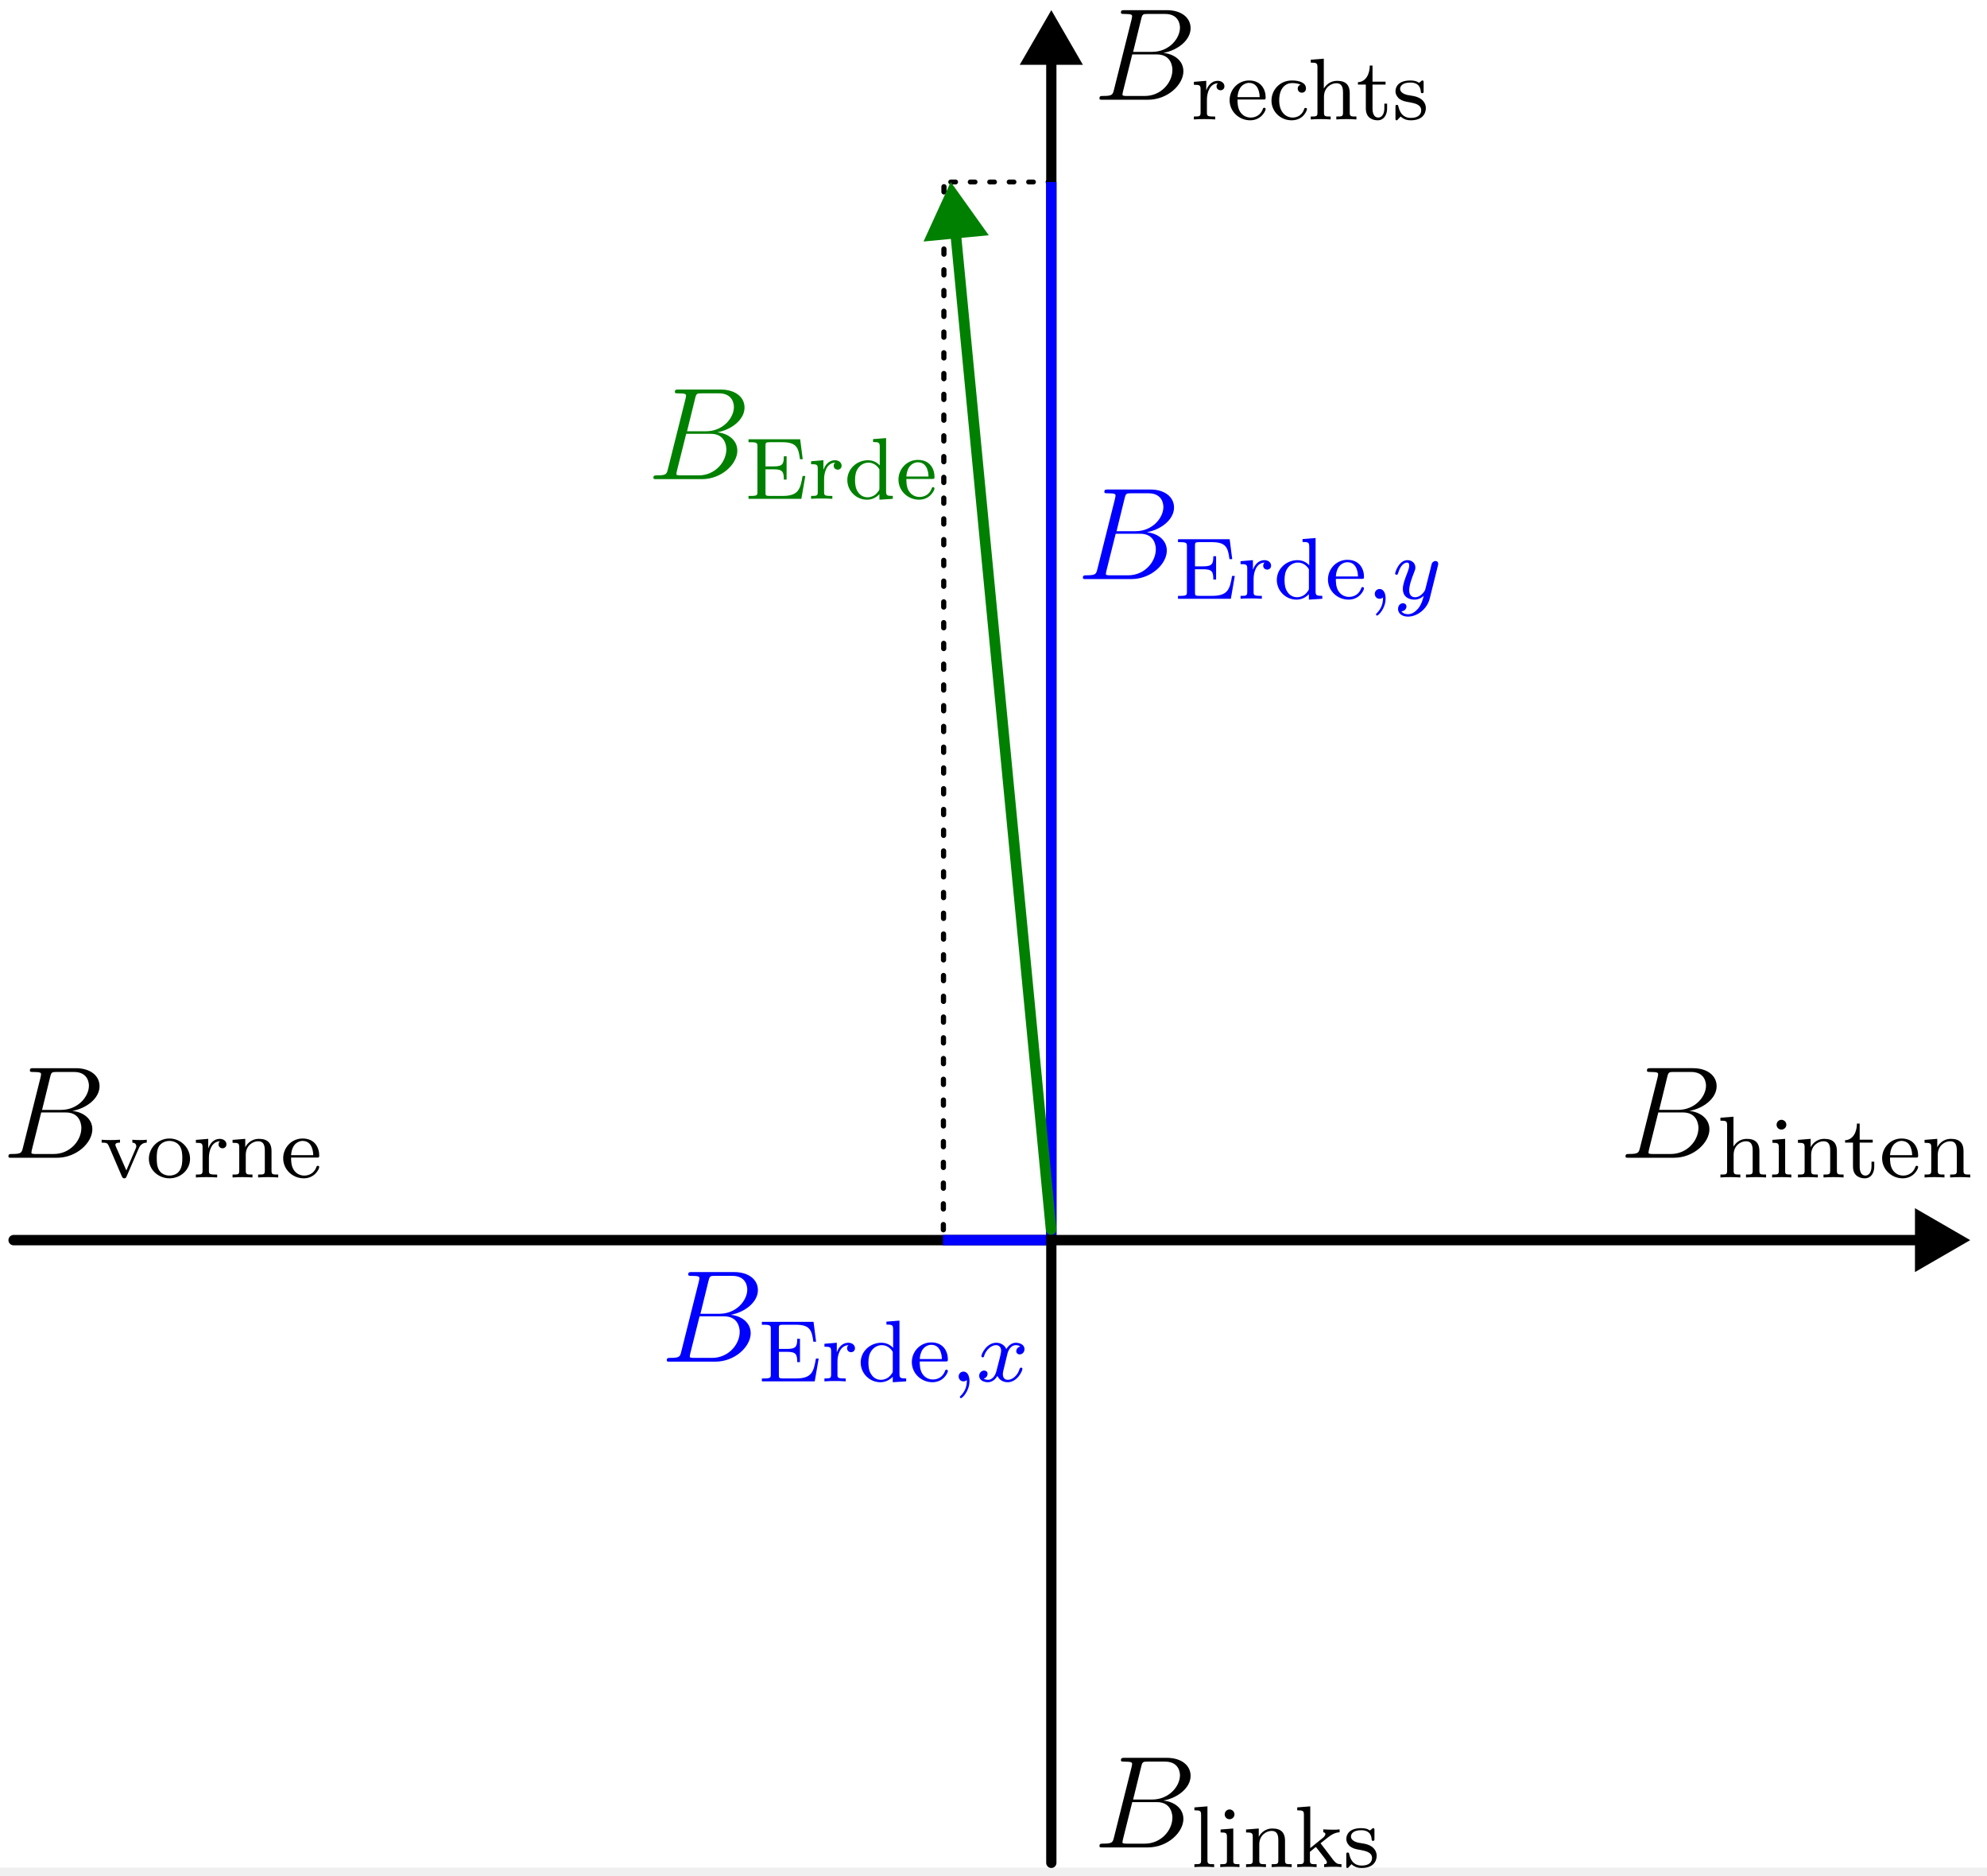
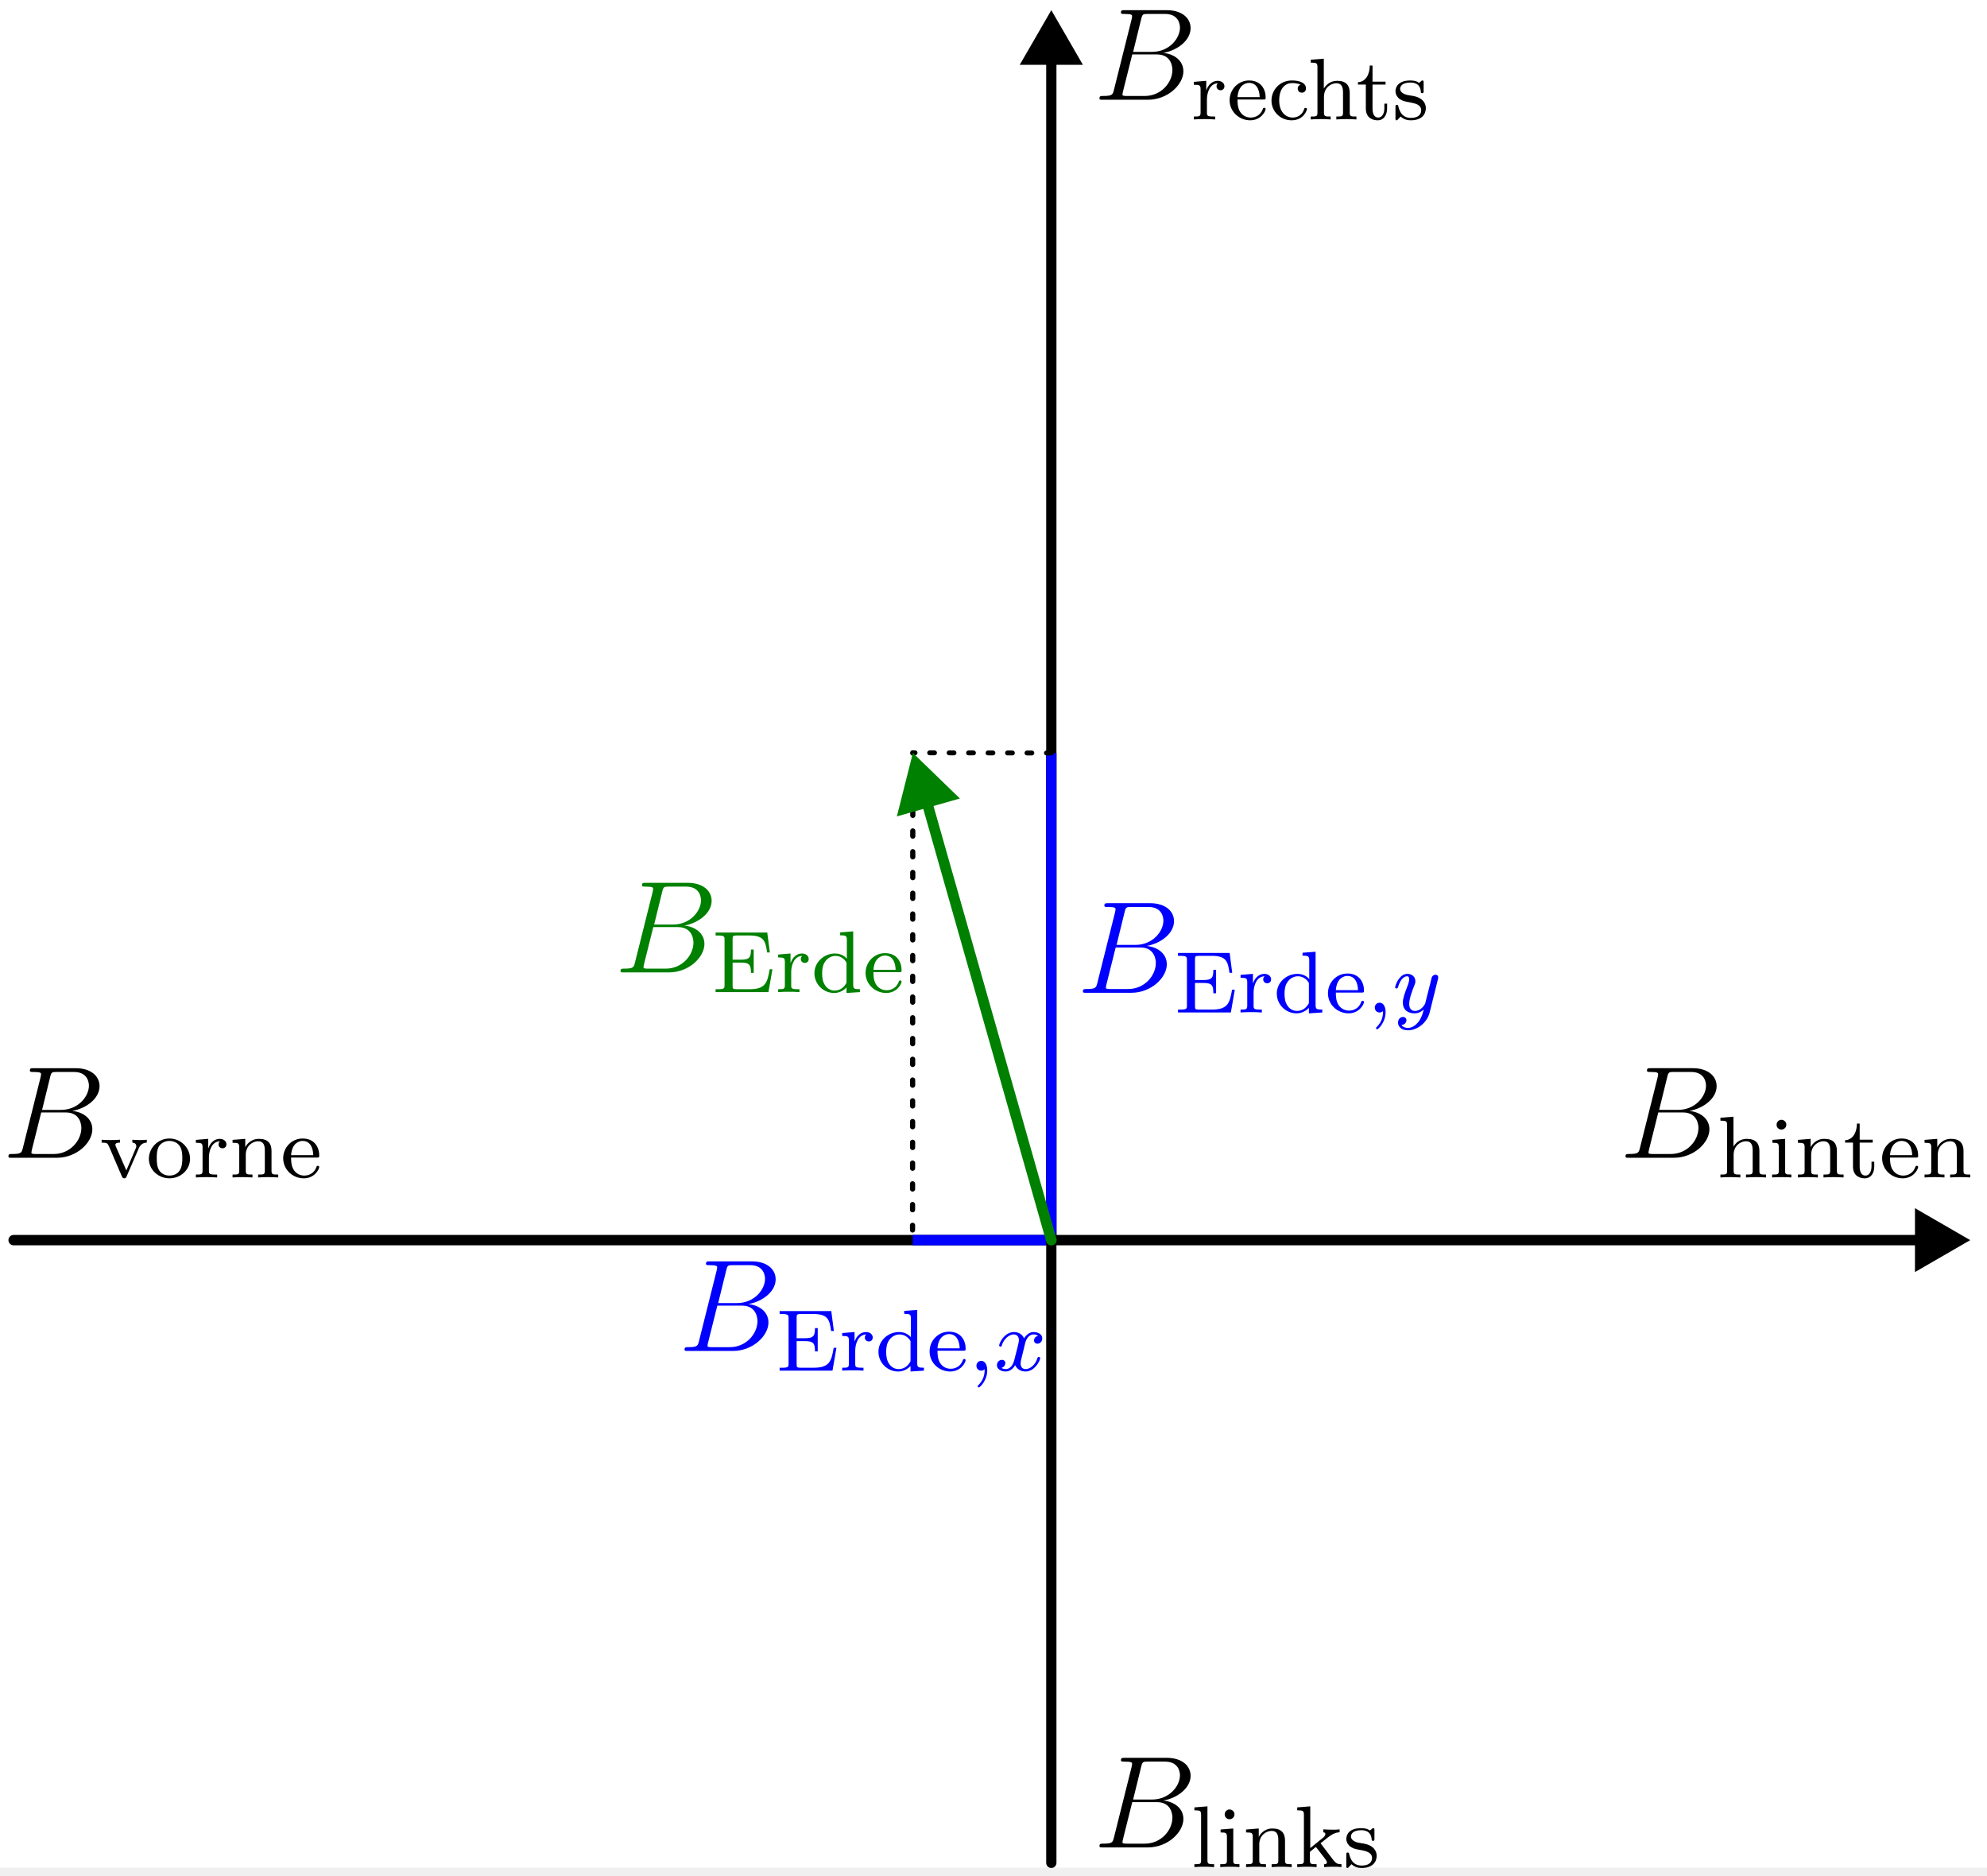
<svg xmlns="http://www.w3.org/2000/svg" xmlns:xlink="http://www.w3.org/1999/xlink" width="191.482mm" height="180.739mm" viewBox="0 0 191.482 180.739" version="1.1" id="svg1" xml:space="preserve">
  <defs id="defs1">
    <marker style="overflow:visible" id="marker7" refX="0" refY="0" orient="auto-start-reverse" markerWidth="1" markerHeight="1" viewBox="0 0 1 1" preserveAspectRatio="xMidYMid">
      <path transform="scale(0.5)" style="fill:context-stroke;fill-rule:evenodd;stroke:context-stroke;stroke-width:1pt" d="M 5.77,0 -2.88,5 V -5 Z" id="path7" />
    </marker>
    <g id="g19">
      <g id="glyph-0-0">
        <path d="m 7.906,-6.562 c 0,0.969 -0.969,2.203 -2.547,2.203 H 3.641 L 4.375,-7.344 C 4.484,-7.797 4.531,-7.812 5,-7.812 h 1.547 c 1.359,0 1.359,1.141 1.359,1.25 z m 0.312,3.969 c 0,-0.984 -0.859,-1.578 -1.828,-1.672 C 7.703,-4.5 8.875,-5.422 8.875,-6.516 8.875,-7.453 8.062,-8.156 6.703,-8.156 H 2.875 c -0.234,0 -0.344,0 -0.344,0.219 0,0.125 0.109,0.125 0.297,0.125 0.719,0 0.719,0.094 0.719,0.219 0,0 0,0.094 -0.047,0.281 L 1.891,-0.891 C 1.781,-0.469 1.75,-0.344 0.922,-0.344 c -0.234,0 -0.344,0 -0.344,0.219 0,0.125 0.062,0.125 0.312,0.125 h 4.094 C 6.812,0 8.219,-1.391 8.219,-2.594 Z m -1,-0.125 c 0,1.156 -1.031,2.375 -2.516,2.375 h -1.625 c -0.156,0 -0.188,0 -0.25,-0.016 -0.141,-0.016 -0.156,-0.031 -0.156,-0.125 0,-0.094 0.031,-0.156 0.047,-0.266 L 3.562,-4.125 h 2.25 c 1.406,0 1.406,1.312 1.406,1.406 z m 0,0" id="path1-3" />
      </g>
      <g id="glyph-1-0">
        <path d="M 4.281,-3.172 V -3.438 C 4.016,-3.406 4,-3.406 3.672,-3.406 c -0.078,0 -0.453,0 -0.703,-0.031 v 0.266 c 0.281,0.016 0.359,0.188 0.359,0.328 0,0.078 -0.016,0.125 -0.047,0.188 L 2.422,-0.641 1.469,-2.812 C 1.422,-2.906 1.422,-2.969 1.422,-2.969 c 0,-0.203 0.297,-0.203 0.422,-0.203 V -3.438 C 1.5,-3.406 1.125,-3.406 0.984,-3.406 c -0.172,0 -0.547,0 -0.812,-0.031 v 0.266 c 0.484,0 0.531,0.047 0.656,0.312 l 1.188,2.766 c 0.062,0.125 0.109,0.172 0.219,0.172 0.109,0 0.172,-0.062 0.203,-0.156 l 1.094,-2.531 C 3.719,-3.062 4,-3.156 4.281,-3.172 Z m 0,0" id="path2-6" />
      </g>
      <g id="glyph-1-1">
        <path d="m 3.984,-1.703 c 0,-0.984 -0.828,-1.844 -1.875,-1.844 -1.047,0 -1.875,0.859 -1.875,1.844 0,1 0.859,1.781 1.875,1.781 1.031,0 1.875,-0.781 1.875,-1.781 z m -0.703,-0.062 c 0,0.359 -0.016,0.797 -0.25,1.141 -0.203,0.312 -0.562,0.453 -0.922,0.453 -0.422,0 -0.766,-0.203 -0.938,-0.484 -0.203,-0.328 -0.219,-0.719 -0.219,-1.109 0,-0.312 0,-0.781 0.234,-1.125 0.219,-0.281 0.547,-0.438 0.922,-0.438 0.422,0 0.766,0.203 0.938,0.469 0.219,0.344 0.234,0.766 0.234,1.094 z m 0,0" id="path3-7" />
      </g>
      <g id="glyph-1-2">
        <path d="m 3.062,-3.016 c 0,-0.281 -0.25,-0.5 -0.609,-0.5 -0.516,0 -0.875,0.391 -1.031,0.844 H 1.406 v -0.844 l -1.125,0.094 v 0.266 c 0.547,0 0.609,0.047 0.609,0.438 V -0.625 c 0,0.359 -0.109,0.359 -0.609,0.359 V 0 c 0.312,-0.031 0.75,-0.031 0.938,-0.031 0.469,0 0.484,0 1,0.031 V -0.266 H 2.062 c -0.578,0 -0.594,-0.078 -0.594,-0.375 V -1.812 c 0,-0.609 0.25,-1.469 1.016,-1.484 -0.047,0.031 -0.141,0.094 -0.141,0.281 0,0.25 0.203,0.359 0.359,0.359 0.188,0 0.359,-0.125 0.359,-0.359 z m 0,0" id="path4-5" />
      </g>
      <g id="glyph-1-3">
        <path d="m 4.484,0 v -0.266 c -0.516,0 -0.609,0 -0.609,-0.359 v -1.797 c 0,-0.656 -0.312,-1.094 -1.141,-1.094 -0.797,0 -1.156,0.578 -1.25,0.766 v -0.766 l -1.156,0.094 v 0.266 c 0.547,0 0.609,0.047 0.609,0.438 V -0.625 c 0,0.359 -0.094,0.359 -0.609,0.359 V 0 c 0.344,-0.031 0.688,-0.031 0.906,-0.031 0.234,0 0.562,0 0.906,0.031 v -0.266 c -0.5,0 -0.609,0 -0.609,-0.359 v -1.438 c 0,-0.844 0.641,-1.234 1.125,-1.234 0.484,0 0.609,0.344 0.609,0.844 V -0.625 c 0,0.359 -0.094,0.359 -0.609,0.359 V 0 C 3,-0.031 3.359,-0.031 3.562,-0.031 c 0.234,0 0.578,0 0.922,0.031 z m 0,0" id="path5-3" />
      </g>
      <g id="glyph-1-4">
        <path d="m 3.516,-0.953 c 0,-0.031 -0.031,-0.109 -0.125,-0.109 -0.094,0 -0.109,0.047 -0.125,0.094 -0.281,0.781 -0.969,0.797 -1.109,0.797 -0.359,0 -0.734,-0.156 -0.969,-0.531 C 0.953,-1.062 0.953,-1.578 0.953,-1.812 h 2.344 c 0.172,0 0.219,0 0.219,-0.188 C 3.516,-2.703 3.125,-3.547 2,-3.547 c -0.984,0 -1.766,0.812 -1.766,1.797 0,1.031 0.859,1.828 1.875,1.828 1,0 1.406,-0.844 1.406,-1.031 z M 2.969,-2.031 H 0.953 C 1.031,-3.141 1.703,-3.328 2,-3.328 c 0.938,0 0.969,1.125 0.969,1.297 z m 0,0" id="path6" />
      </g>
      <g id="glyph-1-5">
        <path d="m 4.484,0 v -0.266 c -0.516,0 -0.609,0 -0.609,-0.359 v -1.797 c 0,-0.656 -0.312,-1.094 -1.141,-1.094 -0.703,0 -1.062,0.453 -1.219,0.703 v -2.719 l -1.188,0.094 v 0.266 c 0.547,0 0.609,0.047 0.609,0.438 V -0.625 c 0,0.359 -0.094,0.359 -0.609,0.359 V 0 c 0.344,-0.031 0.688,-0.031 0.906,-0.031 0.234,0 0.562,0 0.906,0.031 v -0.266 c -0.5,0 -0.609,0 -0.609,-0.359 v -1.438 c 0,-0.844 0.641,-1.234 1.125,-1.234 0.484,0 0.609,0.344 0.609,0.844 V -0.625 c 0,0.359 -0.094,0.359 -0.609,0.359 V 0 C 3,-0.031 3.359,-0.031 3.562,-0.031 c 0.234,0 0.578,0 0.922,0.031 z m 0,0" id="path7-5" />
      </g>
      <g id="glyph-1-6">
        <path d="m 2.078,0 v -0.266 c -0.531,0 -0.562,-0.031 -0.562,-0.344 v -2.906 l -1.156,0.094 v 0.266 c 0.516,0 0.578,0.047 0.578,0.438 V -0.625 c 0,0.359 -0.094,0.359 -0.609,0.359 V 0 c 0.312,-0.031 0.766,-0.031 0.891,-0.031 0.094,0 0.578,0 0.859,0.031 z M 1.625,-4.797 C 1.625,-5.062 1.406,-5.25 1.172,-5.25 c -0.219,0 -0.438,0.188 -0.438,0.453 0,0.234 0.188,0.438 0.438,0.438 0.25,0 0.453,-0.203 0.453,-0.438 z m 0,0" id="path8" />
      </g>
      <g id="glyph-1-7">
        <path d="m 2.812,-1 v -0.438 h -0.25 v 0.422 c 0,0.547 -0.25,0.844 -0.547,0.844 -0.531,0 -0.531,-0.688 -0.531,-0.812 v -2.188 h 1.188 V -3.438 h -1.188 v -1.469 h -0.25 c 0,0.734 -0.328,1.484 -1.078,1.516 v 0.219 H 0.875 V -1 c 0,0.938 0.719,1.078 1.078,1.078 C 2.5,0.078 2.812,-0.391 2.812,-1 Z m 0,0" id="path9-6" />
      </g>
      <g id="glyph-1-8">
        <path d="m 2.125,0 v -0.266 c -0.5,0 -0.609,0 -0.609,-0.359 v -4.906 l -1.188,0.094 v 0.266 c 0.547,0 0.609,0.047 0.609,0.438 V -0.625 c 0,0.359 -0.094,0.359 -0.609,0.359 V 0 c 0.312,-0.031 0.766,-0.031 0.906,-0.031 0.156,0 0.578,0 0.891,0.031 z m 0,0" id="path10-2" />
      </g>
      <g id="glyph-1-9">
        <path d="m 4.312,0 v -0.266 c -0.328,0 -0.469,-0.031 -0.766,-0.406 l -1.141,-1.5 0.672,-0.531 C 3.609,-3.125 3.938,-3.156 4.141,-3.172 V -3.438 C 3.938,-3.406 3.828,-3.406 3.5,-3.406 3.109,-3.406 3,-3.422 2.656,-3.438 v 0.266 c 0.156,0.016 0.188,0.109 0.188,0.156 0,0.172 -0.172,0.312 -0.234,0.359 L 1.469,-1.734 V -5.531 l -1.188,0.094 v 0.266 c 0.547,0 0.609,0.047 0.609,0.438 V -0.625 c 0,0.359 -0.109,0.359 -0.609,0.359 V 0 c 0.312,-0.031 0.734,-0.031 0.875,-0.031 0.156,0 0.578,0 0.891,0.031 v -0.266 c -0.516,0 -0.609,0 -0.609,-0.359 v -0.766 l 0.531,-0.438 c 0.031,0 0.234,0.281 0.359,0.438 0.125,0.156 0.25,0.328 0.375,0.484 0.125,0.156 0.281,0.359 0.281,0.484 0,0.141 -0.141,0.156 -0.25,0.156 V 0 c 0.344,-0.031 0.703,-0.031 0.844,-0.031 0.297,0 0.469,0 0.734,0.031 z m 0,0" id="path11" />
      </g>
      <g id="glyph-1-10">
        <path d="m 3.047,-1.031 c 0,-0.375 -0.219,-0.938 -1.172,-1.109 -0.062,-0.016 -0.516,-0.094 -0.547,-0.094 -0.25,-0.062 -0.625,-0.234 -0.625,-0.547 0,-0.234 0.188,-0.578 0.938,-0.578 0.891,0 0.938,0.656 0.953,0.875 0,0.062 0.062,0.094 0.109,0.094 0.141,0 0.141,-0.062 0.141,-0.203 v -0.75 c 0,-0.125 0,-0.203 -0.109,-0.203 -0.047,0 -0.062,0 -0.188,0.125 -0.016,0 -0.094,0.078 -0.109,0.078 0,0 -0.031,0 -0.078,-0.031 C 2.234,-3.469 2,-3.547 1.641,-3.547 c -1.109,0 -1.359,0.594 -1.359,0.984 0,0.391 0.297,0.625 0.312,0.656 0.328,0.234 0.5,0.266 1.047,0.359 0.375,0.078 0.984,0.188 0.984,0.719 0,0.312 -0.203,0.688 -0.938,0.688 -0.812,0 -1.047,-0.625 -1.141,-1.047 C 0.516,-1.297 0.5,-1.328 0.406,-1.328 c -0.125,0 -0.125,0.062 -0.125,0.219 V -0.125 c 0,0.125 0,0.203 0.094,0.203 0.062,0 0.062,0 0.203,-0.156 C 0.625,-0.125 0.703,-0.219 0.75,-0.266 1.109,0.062 1.484,0.078 1.688,0.078 2.703,0.078 3.047,-0.5 3.047,-1.031 Z m 0,0" id="path12" />
      </g>
      <g id="glyph-1-11">
        <path d="m 3.516,-0.953 c 0,-0.094 -0.109,-0.094 -0.125,-0.094 -0.062,0 -0.094,0 -0.125,0.078 -0.047,0.172 -0.281,0.797 -1.078,0.797 -0.484,0 -1.203,-0.375 -1.203,-1.562 0,-1.141 0.594,-1.578 1.172,-1.578 0.078,0 0.5,0 0.781,0.156 -0.234,0.062 -0.266,0.25 -0.266,0.344 0,0.219 0.156,0.375 0.375,0.375 0.219,0 0.375,-0.141 0.375,-0.391 0,-0.484 -0.531,-0.719 -1.281,-0.719 -1.109,0 -1.859,0.875 -1.859,1.828 0,1.016 0.828,1.797 1.828,1.797 1.125,0 1.406,-0.938 1.406,-1.031 z m 0,0" id="path13" />
      </g>
      <g id="glyph-1-12">
        <path d="m 5.516,-2.078 h -0.25 c -0.203,1.203 -0.375,1.812 -1.812,1.812 h -1.188 c -0.359,0 -0.375,-0.047 -0.375,-0.328 V -2.688 H 2.656 c 0.797,0 0.906,0.234 0.906,0.938 h 0.25 v -2.125 h -0.25 c 0,0.688 -0.109,0.922 -0.906,0.922 H 1.891 v -1.875 c 0,-0.266 0.016,-0.328 0.375,-0.328 H 3.406 c 1.312,0 1.484,0.484 1.625,1.547 h 0.25 l -0.234,-1.812 H 0.344 v 0.266 h 0.188 c 0.609,0 0.625,0.094 0.625,0.391 v 4.125 c 0,0.297 -0.016,0.375 -0.625,0.375 H 0.344 V 0 h 4.812 z m 0,0" id="path14" />
      </g>
      <g id="glyph-1-13">
        <path d="M 4.422,0 V -0.266 C 3.875,-0.266 3.812,-0.312 3.812,-0.703 V -5.531 L 2.625,-5.438 v 0.266 c 0.531,0 0.609,0.047 0.609,0.438 v 1.688 c -0.281,-0.312 -0.656,-0.469 -1.078,-0.469 -1,0 -1.875,0.781 -1.875,1.797 0,0.984 0.797,1.797 1.797,1.797 0.469,0 0.859,-0.219 1.125,-0.5 v 0.5 z m -1.219,-0.984 c 0,0.141 0,0.172 -0.125,0.328 C 2.859,-0.328 2.5,-0.141 2.125,-0.141 1.75,-0.141 1.438,-0.328 1.25,-0.625 1.031,-0.938 0.984,-1.328 0.984,-1.703 0.984,-2.172 1.062,-2.5 1.25,-2.766 c 0.188,-0.297 0.547,-0.531 0.953,-0.531 0.375,0 0.766,0.203 1,0.609 z m 0,0" id="path15" />
      </g>
      <g id="glyph-2-0">
        <path d="m 1.719,-0.031 c 0,-0.5 -0.203,-0.859 -0.547,-0.859 -0.281,0 -0.438,0.234 -0.438,0.438 C 0.734,-0.219 0.891,0 1.172,0 1.375,0 1.484,-0.125 1.484,-0.125 1.484,0.391 1.375,0.859 0.891,1.344 0.859,1.375 0.844,1.391 0.844,1.422 c 0,0.062 0.062,0.109 0.109,0.109 0.094,0 0.766,-0.625 0.766,-1.562 z m 0,0" id="path16" />
      </g>
      <g id="glyph-2-1">
        <path d="M 4.188,-1.141 C 4.188,-1.219 4.125,-1.25 4.062,-1.25 c -0.094,0 -0.109,0.062 -0.141,0.141 -0.156,0.531 -0.609,0.969 -1.062,0.969 C 2.594,-0.141 2.406,-0.312 2.406,-0.656 2.406,-0.812 2.453,-1 2.562,-1.438 l 0.266,-1.094 c 0.109,-0.422 0.391,-0.766 0.75,-0.766 0.047,0 0.25,0 0.422,0.125 C 3.641,-3.094 3.625,-2.781 3.625,-2.75 c 0,0.172 0.141,0.297 0.312,0.297 0.172,0 0.438,-0.141 0.438,-0.484 0,-0.453 -0.5,-0.578 -0.797,-0.578 C 3.219,-3.516 2.906,-3.25 2.719,-2.938 2.547,-3.359 2.141,-3.516 1.812,-3.516 c -0.875,0 -1.359,1 -1.359,1.219 0,0.078 0.062,0.109 0.125,0.109 0.094,0 0.109,-0.047 0.125,-0.141 0.188,-0.578 0.672,-0.969 1.078,-0.969 0.312,0 0.469,0.234 0.469,0.516 C 2.25,-2.625 2.156,-2.25 2.094,-2 L 1.812,-0.906 c -0.109,0.422 -0.391,0.766 -0.75,0.766 -0.031,0 -0.234,0 -0.406,-0.109 0.359,-0.094 0.359,-0.438 0.359,-0.438 0,-0.188 -0.141,-0.297 -0.312,-0.297 -0.219,0 -0.453,0.188 -0.453,0.484 0,0.375 0.391,0.578 0.797,0.578 0.422,0 0.719,-0.312 0.859,-0.578 0.188,0.391 0.547,0.578 0.938,0.578 0.859,0 1.344,-1 1.344,-1.219 z m 0,0" id="path17" />
      </g>
      <g id="glyph-2-2">
        <path d="m 4.125,-3 c 0.031,-0.109 0.031,-0.125 0.031,-0.188 0,-0.203 -0.156,-0.25 -0.25,-0.25 -0.047,0 -0.219,0.016 -0.328,0.219 -0.016,0.047 -0.094,0.328 -0.125,0.5 L 2.969,-0.812 c 0,0.031 -0.344,0.672 -0.922,0.672 -0.391,0 -0.531,-0.297 -0.531,-0.641 0,-0.469 0.266,-1.172 0.453,-1.641 C 2.047,-2.625 2.078,-2.688 2.078,-2.844 c 0,-0.438 -0.359,-0.672 -0.719,-0.672 -0.797,0 -1.125,1.125 -1.125,1.219 0,0.078 0.062,0.109 0.125,0.109 0.109,0 0.109,-0.047 0.141,-0.125 0.203,-0.703 0.547,-0.984 0.828,-0.984 0.125,0 0.188,0.078 0.188,0.266 0,0.172 -0.062,0.359 -0.109,0.5 -0.328,0.844 -0.469,1.25 -0.469,1.625 0,0.781 0.594,0.984 1.062,0.984 0.375,0 0.641,-0.172 0.844,-0.344 -0.125,0.438 -0.203,0.75 -0.5,1.141 C 2.078,1.188 1.766,1.406 1.406,1.406 1.266,1.406 0.969,1.375 0.812,1.141 1.234,1.109 1.266,0.75 1.266,0.703 c 0,-0.188 -0.156,-0.297 -0.312,-0.297 C 0.766,0.406 0.5,0.547 0.5,0.938 0.5,1.312 0.844,1.625 1.406,1.625 2.219,1.625 3.125,0.969 3.375,0.016 Z m 0,0" id="path18" />
      </g>
      <g id="glyph-3-0">
        <path d="m 4.906,0 v -0.344 h -0.375 c -1.047,0 -1.094,-0.141 -1.094,-0.578 V -7.656 c 0,-0.281 0,-0.297 -0.234,-0.297 C 2.922,-7.625 2.312,-7.188 1.094,-7.188 v 0.344 c 0.266,0 0.859,0 1.531,-0.297 v 6.219 c 0,0.438 -0.047,0.578 -1.094,0.578 h -0.375 V 0 c 0.328,-0.031 1.484,-0.031 1.875,-0.031 0.406,0 1.547,0 1.875,0.031 z m 0,0" id="path19" />
      </g>
    </g>
  </defs>
  <g id="layer1" transform="translate(-7.031878,-62.46458)">
    <rect style="fill:#ffffff;stroke:none;stroke-width:2;stroke-dasharray:none" id="rect14" width="191.482" height="180.739" x="7.032" y="61.671" />
    <g id="g14">
      <g id="g8" transform="translate(-6.65493,-3.044766)" style="stroke-linecap:round">
        <path style="fill:#000000;stroke:#000000;stroke-width:0.989;stroke-linecap:round;stroke-linejoin:round;stroke-dasharray:none;marker-end:url(#marker7)" d="M 115,245 V 70" id="path1" />
      </g>
      <g id="g3" transform="matrix(3,0,0,3,-53.86539,174.0676)">
        <g fill="#000000" fill-opacity="1" id="g32" transform="matrix(0.3527778,0,0,0.3527778,-42.68852,-28.44838)">
          <use xlink:href="#glyph-0-0" x="278.084" y="143.383" id="use32" />
        </g>
        <g fill="#000000" fill-opacity="1" id="g37" transform="matrix(0.3527778,0,0,0.3527778,-42.68852,-28.44838)">
          <use xlink:href="#glyph-1-8" x="286.977" y="145.176" id="use33" />
          <use xlink:href="#glyph-1-6" x="289.329" y="145.176" id="use34" />
          <use xlink:href="#glyph-1-3" x="291.681" y="145.176" id="use35" />
          <use xlink:href="#glyph-1-9" x="296.386" y="145.176" id="use36" />
          <use xlink:href="#glyph-1-10" x="300.855" y="145.176" id="use37" />
        </g>
      </g>
      <g id="g4" transform="matrix(3,0,0,3,-49.12721,-12.77867)">
        <g fill="#000000" fill-opacity="1" id="g38" transform="matrix(0.3527778,0,0,0.3527778,-42.68852,-28.44838)">
          <use xlink:href="#glyph-0-0" x="273.607" y="160.818" id="use38" />
        </g>
        <g fill="#000000" fill-opacity="1" id="g41" transform="matrix(0.3527778,0,0,0.3527778,-42.68852,-28.44838)">
          <use xlink:href="#glyph-1-2" x="282.5" y="162.611" id="use39" />
          <use xlink:href="#glyph-1-4" x="285.8" y="162.611" id="use40" />
          <use xlink:href="#glyph-1-11" x="289.564" y="162.611" id="use41" />
        </g>
        <g fill="#000000" fill-opacity="1" id="g42" transform="matrix(0.3527778,0,0,0.3527778,-42.68852,-28.44838)">
          <use xlink:href="#glyph-1-5" x="293.096" y="162.611" id="use42" />
        </g>
        <g fill="#000000" fill-opacity="1" id="g44" transform="matrix(0.3527778,0,0,0.3527778,-42.68852,-28.44838)">
          <use xlink:href="#glyph-1-7" x="297.562" y="162.611" id="use43" />
          <use xlink:href="#glyph-1-10" x="300.855" y="162.611" id="use44" />
        </g>
      </g>
    </g>
-     <path style="fill:#0000ff;stroke:#000000;stroke-width:0.5;stroke-linecap:round;stroke-linejoin:round;stroke-dasharray:0.5, 1.5;stroke-dashoffset:0" d="M 97.941,180.955 98,79" id="path10" />
-     <g id="g5" transform="matrix(3,0,0,3,-87.7023,90.36004)" style="fill:#0000ff">
+     <g id="g5" transform="matrix(3,0,0,3,-85.99058,89.32713)" style="fill:#0000ff">
      <g fill="#000000" fill-opacity="1" id="g45" transform="matrix(0.3527778,0,0,0.3527778,-42.68852,-28.44838)" style="fill:#0000ff">
        <use xlink:href="#glyph-0-0" x="270.656" y="178.252" id="use45" style="fill:#0000ff" />
      </g>
      <g fill="#000000" fill-opacity="1" id="g49" transform="matrix(0.3527778,0,0,0.3527778,-42.68852,-28.44838)" style="fill:#0000ff">
        <use xlink:href="#glyph-1-12" x="279.549" y="180.046" id="use46" style="fill:#0000ff" />
        <use xlink:href="#glyph-1-2" x="285.308" y="180.046" id="use47" style="fill:#0000ff" />
        <use xlink:href="#glyph-1-13" x="288.609" y="180.046" id="use48" style="fill:#0000ff" />
        <use xlink:href="#glyph-1-4" x="293.313" y="180.046" id="use49" style="fill:#0000ff" />
      </g>
      <g fill="#000000" fill-opacity="1" id="g51" transform="matrix(0.3527778,0,0,0.3527778,-42.68852,-28.44838)" style="fill:#0000ff">
        <use xlink:href="#glyph-2-0" x="297.077" y="180.046" id="use50" style="fill:#0000ff" />
        <use xlink:href="#glyph-2-1" x="299.429" y="180.046" id="use51" style="fill:#0000ff" />
      </g>
    </g>
-     <path style="fill:#0000ff;stroke:#000000;stroke-width:0.469;stroke-linecap:round;stroke-linejoin:round;stroke-dasharray:0.469, 1.407;stroke-dashoffset:0" d="M 108.5,80 H 98" id="path9" />
-     <g id="g6" transform="matrix(3,0,0,3,-47.91385,-3.496246)" style="fill:#0000ff">
+     <g id="g6" transform="matrix(3,0,0,3,-47.91385,36.3657)" style="fill:#0000ff">
      <g fill="#000000" fill-opacity="1" id="g52" transform="matrix(0.3527778,0,0,0.3527778,-42.68852,-28.44838)" style="fill:#0000ff">
        <use xlink:href="#glyph-0-0" x="270.951" y="195.687" id="use52" style="fill:#0000ff" />
      </g>
      <g fill="#000000" fill-opacity="1" id="g56" transform="matrix(0.3527778,0,0,0.3527778,-42.68852,-28.44838)" style="fill:#0000ff">
        <use xlink:href="#glyph-1-12" x="279.844" y="197.48" id="use53" style="fill:#0000ff" />
        <use xlink:href="#glyph-1-2" x="285.603" y="197.48" id="use54" style="fill:#0000ff" />
        <use xlink:href="#glyph-1-13" x="288.904" y="197.48" id="use55" style="fill:#0000ff" />
        <use xlink:href="#glyph-1-4" x="293.608" y="197.48" id="use56" style="fill:#0000ff" />
      </g>
      <g fill="#000000" fill-opacity="1" id="g58" transform="matrix(0.3527778,0,0,0.3527778,-42.68852,-28.44838)" style="fill:#0000ff">
        <use xlink:href="#glyph-2-0" x="297.372" y="197.48" id="use57" style="fill:#0000ff" />
        <use xlink:href="#glyph-2-2" x="299.724" y="197.48" id="use58" style="fill:#0000ff" />
      </g>
    </g>
-     <g id="g7" transform="matrix(3,0,0,3,-96.52484,-31.57695)" style="fill:#008000">
+     <g id="g7" transform="matrix(3,0,0,3,-99.69511,15.95116)" style="fill:#008000">
      <g fill="#000000" fill-opacity="1" id="g59" transform="matrix(0.3527778,0,0,0.3527778,-42.68852,-28.44838)" style="fill:#008000">
        <use xlink:href="#glyph-0-0" x="277.775" y="213.122" id="use59" style="fill:#008000" />
      </g>
      <g fill="#000000" fill-opacity="1" id="g63" transform="matrix(0.3527778,0,0,0.3527778,-42.68852,-28.44838)" style="fill:#008000">
        <use xlink:href="#glyph-1-12" x="286.668" y="214.915" id="use60" style="fill:#008000" />
        <use xlink:href="#glyph-1-2" x="292.427" y="214.915" id="use61" style="fill:#008000" />
        <use xlink:href="#glyph-1-13" x="295.728" y="214.915" id="use62" style="fill:#008000" />
        <use xlink:href="#glyph-1-4" x="300.432" y="214.915" id="use63" style="fill:#008000" />
      </g>
    </g>
-     <path style="fill:#0000ff;stroke:#0000ff;stroke-width:1;stroke-linecap:butt;stroke-linejoin:round" d="m 108.345,181.455 0,-101.458" id="path4" />
+     <path style="fill:#0000ff;stroke:#0000ff;stroke-width:1;stroke-linecap:butt;stroke-linejoin:round" d="M 108.345,181.455 V 135.022" id="path4" />
    <g id="g13">
      <path style="fill:#0000ff;stroke:#000000;stroke-width:1;stroke-linecap:round;stroke-linejoin:round;marker-end:url(#marker7)" d="m 8.345,181.955 h 185" id="path2" />
      <g id="g12">
        <g fill="#000000" fill-opacity="1" id="g20" transform="matrix(1.058333,0,0,1.058333,-283.8783,59.1758)">
          <use xlink:href="#glyph-0-0" x="275.066" y="108.514" id="use19" />
        </g>
        <g fill="#000000" fill-opacity="1" id="g21" transform="matrix(1.058333,0,0,1.058333,-283.8783,59.1758)">
          <use xlink:href="#glyph-1-0" x="283.959" y="110.307" id="use20" />
        </g>
        <g fill="#000000" fill-opacity="1" id="g22" transform="matrix(1.058333,0,0,1.058333,-283.8783,59.1758)">
          <use xlink:href="#glyph-1-1" x="288.197" y="110.307" id="use21" />
          <use xlink:href="#glyph-1-2" x="292.431" y="110.307" id="use22" />
        </g>
        <g fill="#000000" fill-opacity="1" id="g24" transform="matrix(1.058333,0,0,1.058333,-283.8783,59.1758)">
          <use xlink:href="#glyph-1-3" x="295.724" y="110.307" id="use23" />
          <use xlink:href="#glyph-1-4" x="300.428" y="110.307" id="use24" />
        </g>
      </g>
      <g id="g11">
        <g fill="#000000" fill-opacity="1" id="g25" transform="matrix(1.058333,0,0,1.058333,-124.8154,40.72376)">
          <use xlink:href="#glyph-0-0" x="272.015" y="125.948" id="use25" />
        </g>
        <g fill="#000000" fill-opacity="1" id="g28" transform="matrix(1.058333,0,0,1.058333,-124.8154,40.72376)">
          <use xlink:href="#glyph-1-5" x="280.908" y="127.742" id="use26" />
          <use xlink:href="#glyph-1-6" x="285.613" y="127.742" id="use27" />
          <use xlink:href="#glyph-1-3" x="287.965" y="127.742" id="use28" />
        </g>
        <g fill="#000000" fill-opacity="1" id="g30" transform="matrix(1.058333,0,0,1.058333,-124.8154,40.72376)">
          <use xlink:href="#glyph-1-7" x="292.43" y="127.742" id="use29" />
          <use xlink:href="#glyph-1-4" x="295.724" y="127.742" id="use30" />
        </g>
        <g fill="#000000" fill-opacity="1" id="g31" transform="matrix(1.058333,0,0,1.058333,-124.8154,40.72376)">
          <use xlink:href="#glyph-1-3" x="299.495" y="127.742" id="use31" />
        </g>
      </g>
    </g>
-     <path style="fill:#0000ff;stroke:#0000ff;stroke-width:1;stroke-linecap:butt;stroke-linejoin:round" d="M 107.845,181.955 H 97.902" id="path3" />
-     <path style="fill:#008000;stroke:#008000;stroke-width:1.026;stroke-linecap:round;stroke-linejoin:round;marker-end:url(#marker7)" d="M 108.324,180.929 99,83.623" id="path5" />
+     <path style="fill:#0000ff;stroke:#0000ff;stroke-width:1;stroke-linecap:butt;stroke-linejoin:round" d="M 107.845,181.955 H 94.985" id="path3" />
+     <path style="fill:#0000ff;stroke:#000000;stroke-width:0.5;stroke-linecap:round;stroke-linejoin:round;stroke-dasharray:0.5,1.5;stroke-dashoffset:0.05" d="M 94.97,180.978 95,135" id="path10" />
+     <path style="fill:#0000ff;stroke:#000000;stroke-width:0.469;stroke-linecap:round;stroke-linejoin:round;stroke-dasharray:0.469, 1.407;stroke-dashoffset:0" d="M 108.345,135.022 95,135" id="path9" />
+     <path style="fill:#008000;stroke:#008000;stroke-width:1.026;stroke-linecap:round;stroke-linejoin:round;marker-end:url(#marker7)" d="M 108.345,181.955 96,138.515" id="path5" />
  </g>
</svg>
